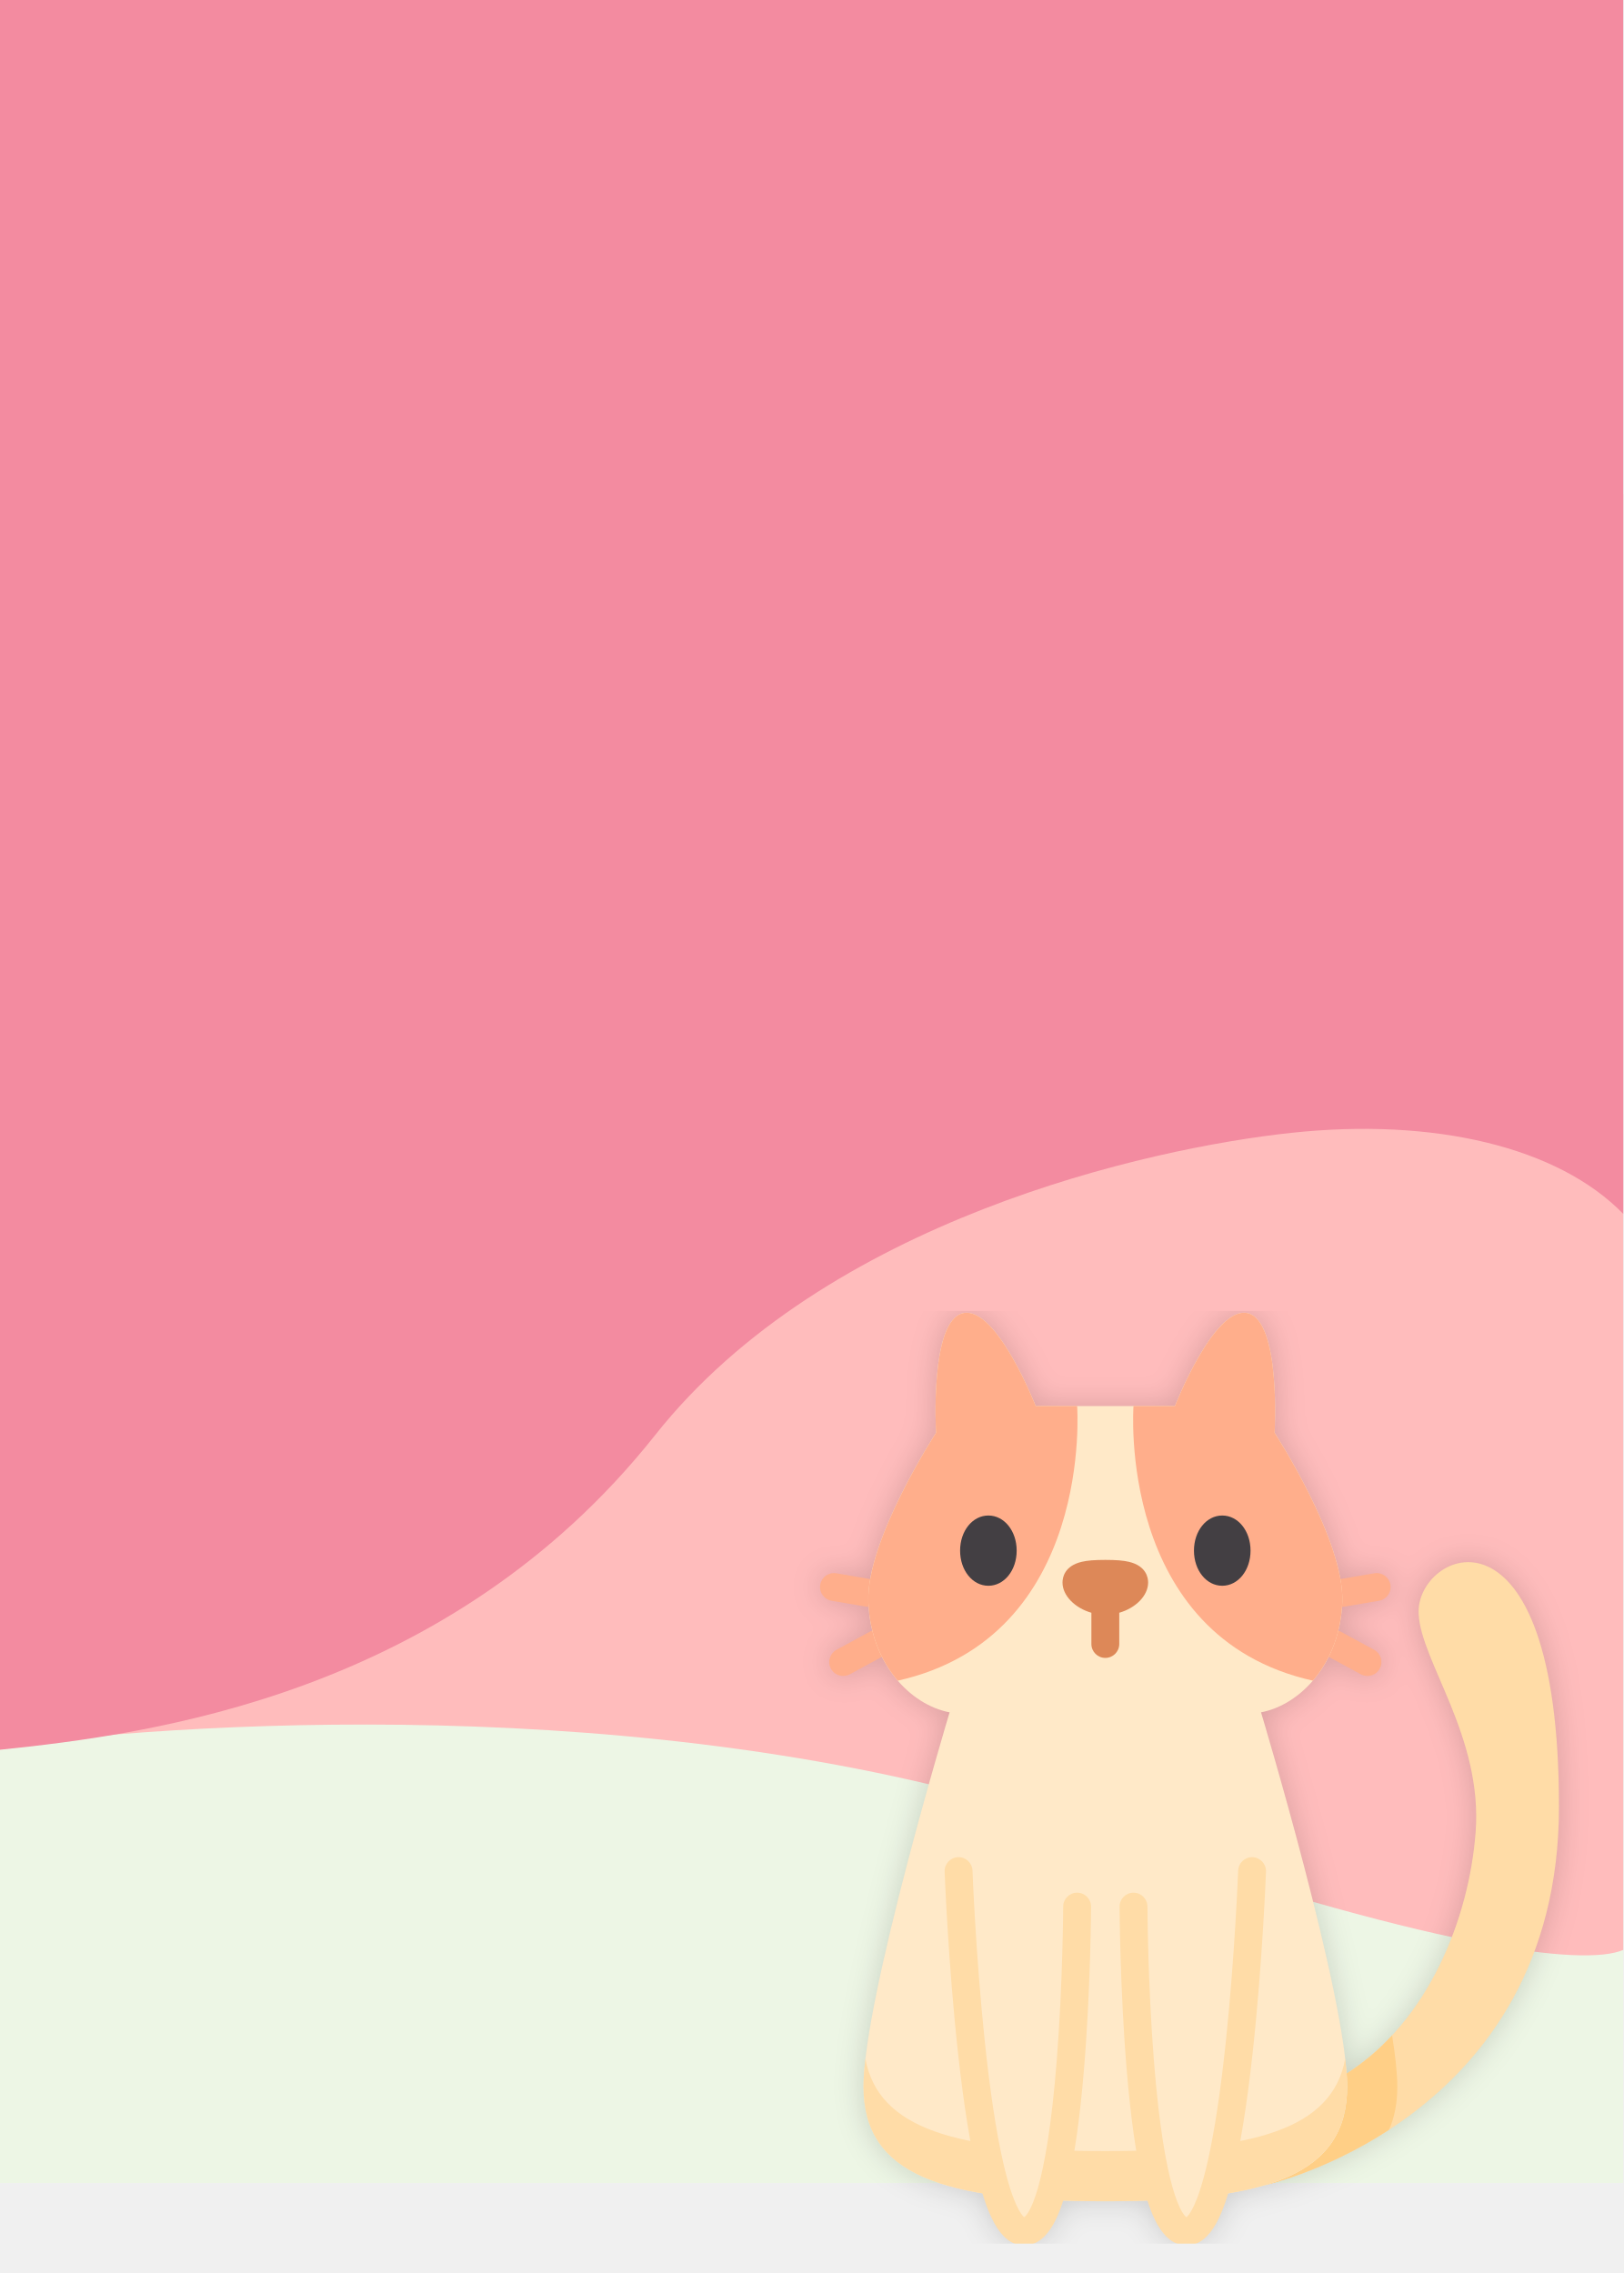
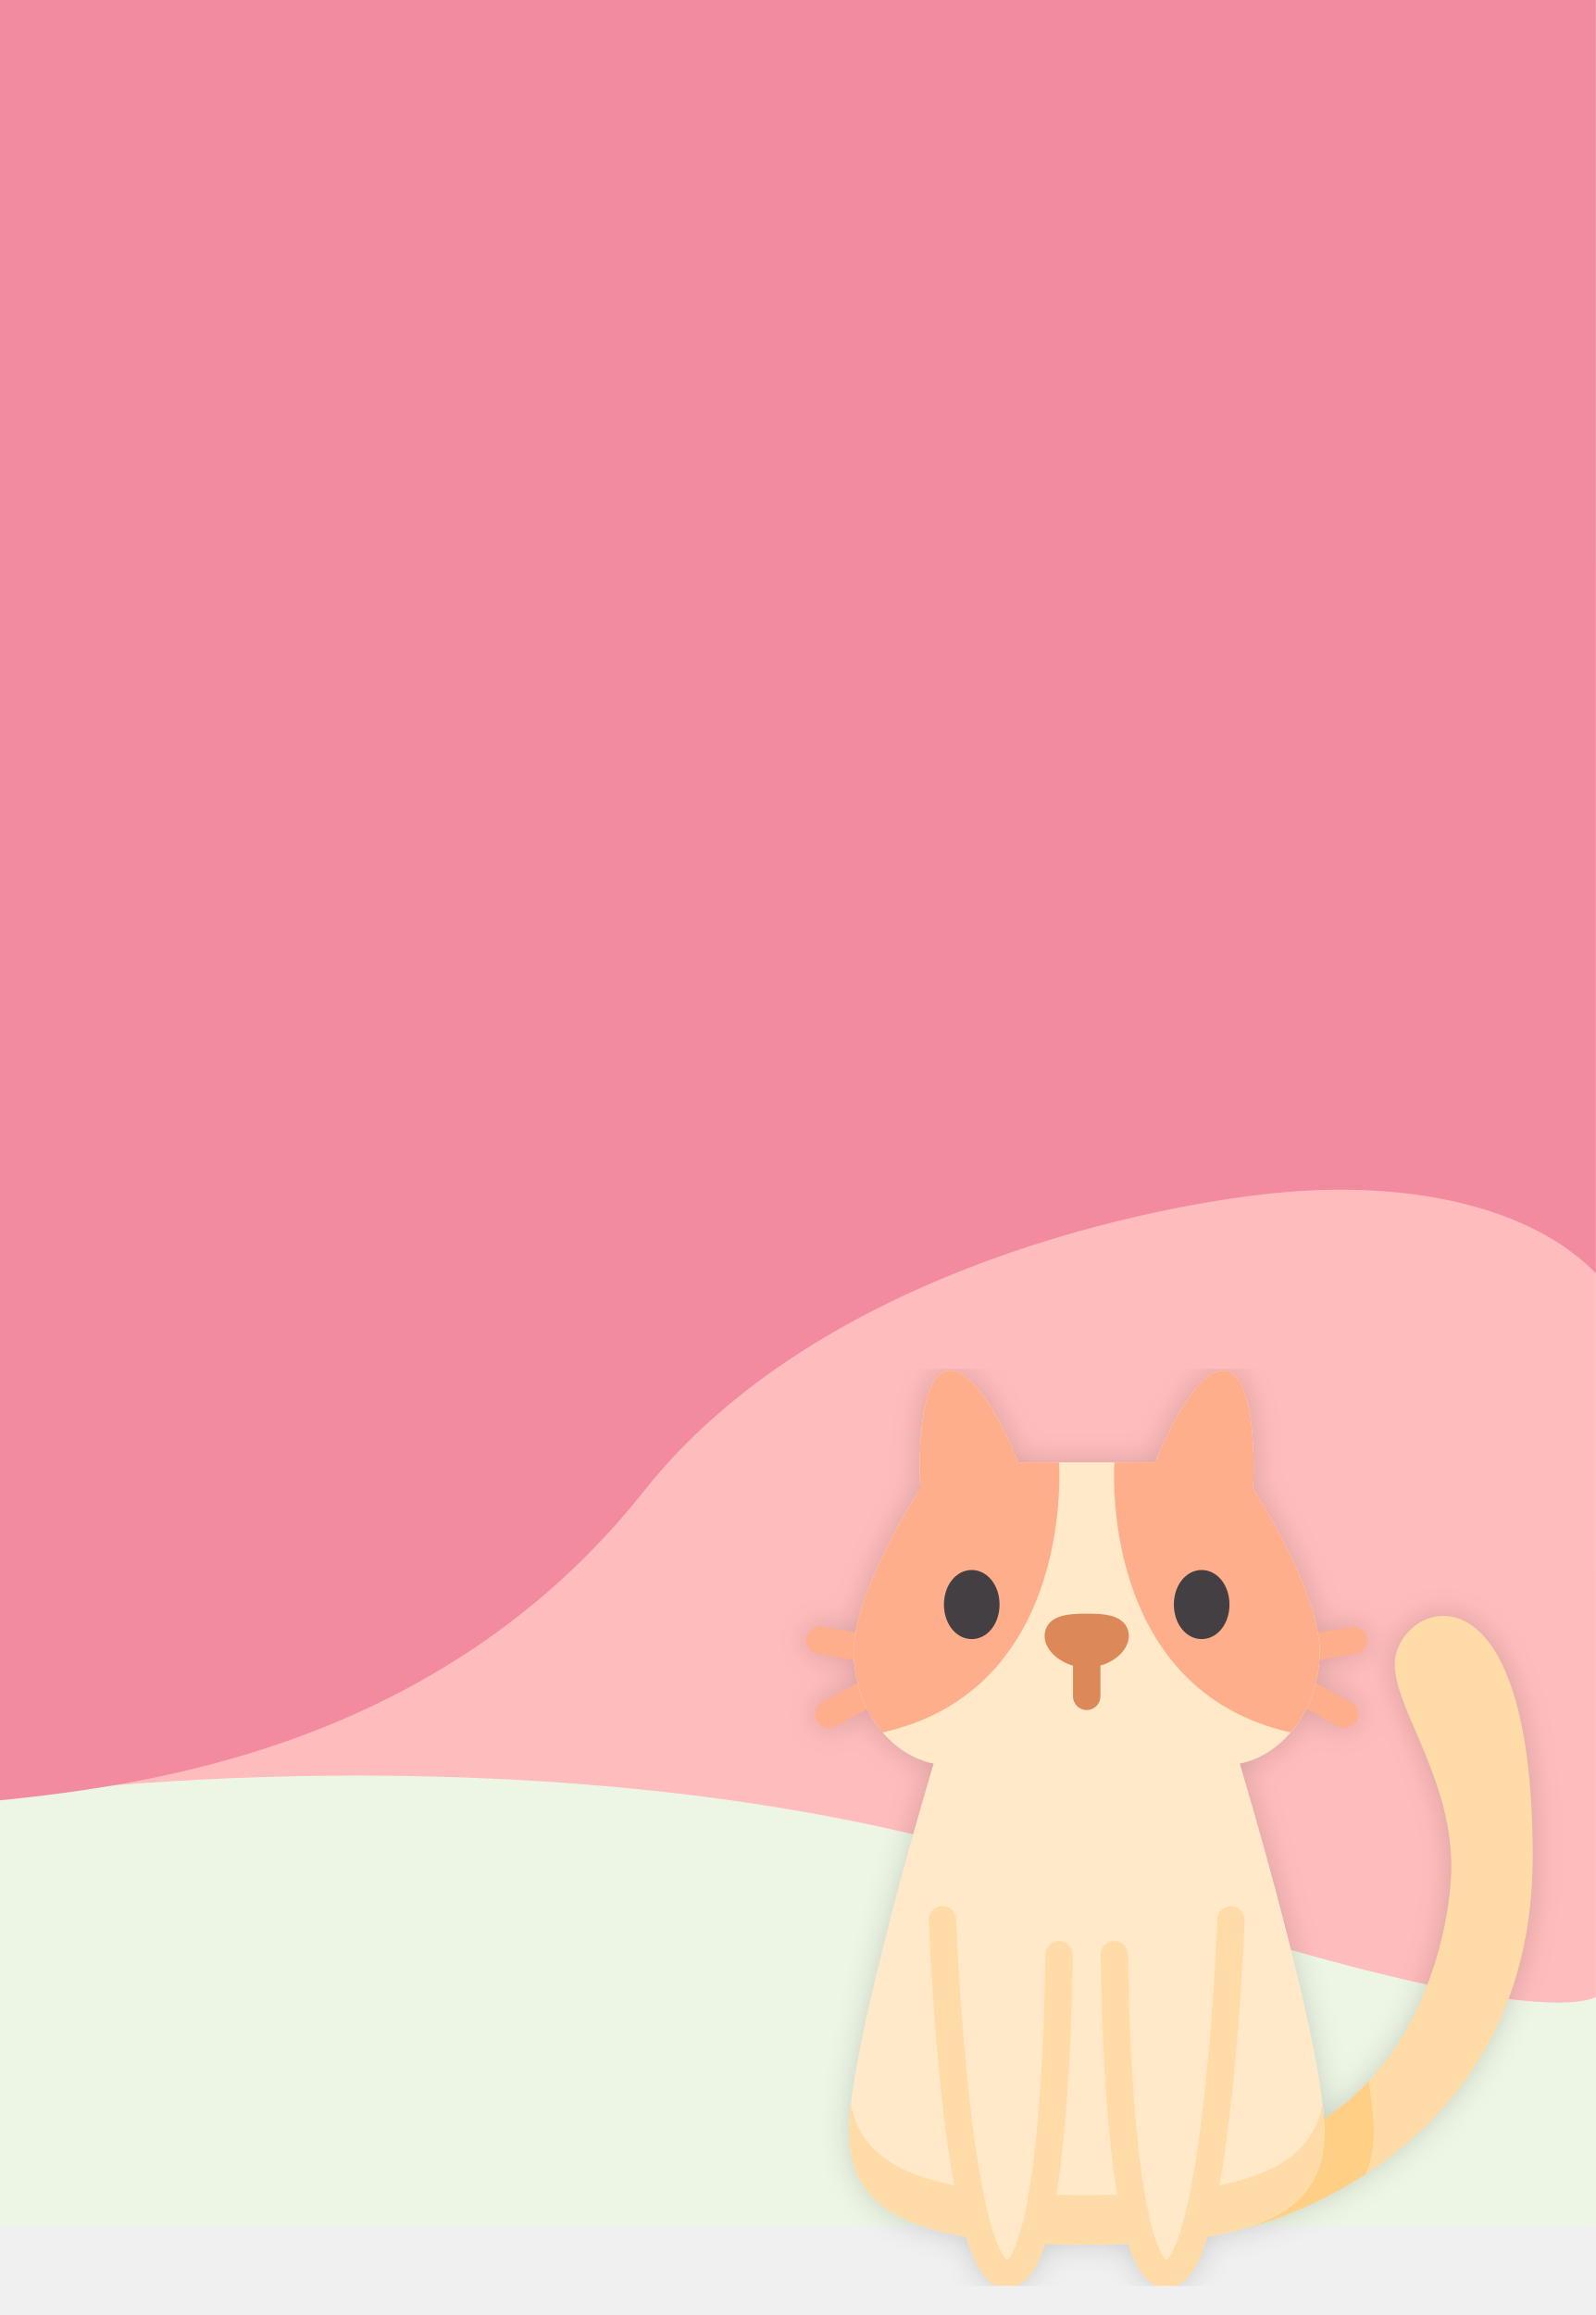
- <svg xmlns="http://www.w3.org/2000/svg" width="442" height="619" viewBox="0 0 442 619" fill="none">
-   <rect y="413.5" width="442" height="181" fill="#EDF6E5" />
-   <path d="M294.846 497.961C188.405 461.286 57.958 468.015 0 475.643V134.5H442V531.02C431.347 535.56 390.793 531.02 294.846 497.961Z" fill="#FFBCBC" />
-   <path d="M178.427 390.779C122.03 461.962 40.133 472.341 0 476.5V0H442V330.558C424.212 312.328 390.531 304.341 351.664 308.5C312.797 312.659 224.851 332.185 178.427 390.779Z" fill="#F38BA0" />
+ <svg xmlns="http://www.w3.org/2000/svg" width="442" height="641" viewBox="0 0 442 641" fill="none">
+   <rect y="435.5" width="442" height="181" fill="#EDF6E5" />
+   <path d="M294.846 519.961C188.405 483.286 57.958 490.015 0 497.643V156.5H442V553.02C431.347 557.56 390.793 553.02 294.846 519.961Z" fill="#FFBCBC" />
+   <path d="M178.427 412.779C122.03 483.962 40.133 494.341 0 498.5V0H442V352.558C424.212 334.328 390.531 326.341 351.664 330.5C312.797 334.659 224.851 354.185 178.427 412.779Z" fill="#F38BA0" />
  <g clip-path="url(#clip0)" filter="url(#filter0_d)">
-     <path d="M378.607 431.554C378.254 429.486 376.293 428.1 374.229 428.449L364.829 430.054C362.763 430.406 361.373 432.366 361.726 434.431C362.04 436.282 363.647 437.588 365.46 437.588C365.674 437.588 365.887 437.571 366.104 437.534L375.504 435.931C377.57 435.579 378.96 433.619 378.607 431.554V431.554Z" fill="#FFAE8B" />
-     <path d="M374.17 449.283L365.12 444.367C363.277 443.367 360.973 444.049 359.973 445.89C358.973 447.731 359.655 450.035 361.496 451.037L370.548 455.951C371.123 456.265 371.743 456.413 372.356 456.413C373.703 456.413 375.005 455.696 375.693 454.428C376.695 452.587 376.013 450.283 374.17 449.283Z" fill="#FFAE8B" />
-     <path d="M235.85 437.534C236.065 437.571 236.281 437.588 236.492 437.588C238.308 437.588 239.914 436.282 240.228 434.431C240.581 432.366 239.191 430.406 237.125 430.054L227.727 428.449C225.661 428.098 223.7 429.486 223.347 431.554C222.995 433.619 224.384 435.579 226.45 435.931L235.85 437.534Z" fill="#FFAE8B" />
-     <path d="M236.835 444.367L227.785 449.283C225.942 450.283 225.262 452.587 226.262 454.43C226.948 455.696 228.252 456.413 229.599 456.413C230.211 456.413 230.831 456.265 231.407 455.953L240.459 451.037C242.3 450.035 242.982 447.733 241.982 445.89C240.98 444.049 238.678 443.367 236.835 444.367Z" fill="#FFAE8B" />
-     <path d="M386.287 439.508C386.95 452.618 403.763 472.977 401.807 498.951C400.059 522.188 389.107 550.409 366.685 564.685C366.775 565.968 366.823 567.158 366.823 568.237C366.823 582.378 359.389 590.676 344.29 595.119C344.303 595.115 424.488 577.655 424.508 492.065C424.527 404.759 385.413 422.279 386.287 439.508V439.508Z" fill="#FFDCA7" />
-     <path d="M379.068 554.291C375.412 558.234 371.288 561.751 366.684 564.683C366.775 565.966 366.823 567.156 366.823 568.235C366.823 582.378 359.389 590.676 344.29 595.119C344.29 595.119 360.428 591.604 378.225 580.004C379.733 576.628 380.483 572.727 380.483 568.235C380.483 564.641 379.958 559.843 379.068 554.291V554.291Z" fill="#FFCF86" />
-     <path d="M319.932 382.909C319.932 382.909 330.546 355.711 339.64 357.593C348.863 359.5 347.072 390.182 347.072 390.182C347.072 390.182 366.121 419.42 365.505 436.239C364.889 453.056 354.078 464.274 343.379 466.321C343.379 466.321 366.823 544.149 366.823 568.237C366.823 592.323 345.266 599.462 300.978 599.462C256.688 599.462 235.131 592.323 235.131 568.237C235.131 544.149 258.576 466.321 258.576 466.321C247.879 464.274 237.065 453.056 236.449 436.239C235.833 419.42 254.882 390.182 254.882 390.182C254.882 390.182 253.091 359.5 262.314 357.593C271.406 355.711 282.022 382.909 282.022 382.909H319.932Z" fill="#FFE9C8" />
-     <path d="M300.978 585.802C260.657 585.802 239.181 579.882 235.655 560.648C235.319 563.536 235.131 566.102 235.131 568.237C235.131 592.323 256.686 599.462 300.976 599.462C345.266 599.462 366.823 592.321 366.823 568.237C366.823 566.102 366.635 563.536 366.3 560.648C362.773 579.882 341.297 585.802 300.978 585.802V585.802Z" fill="#FFDCA7" />
-     <path d="M262.314 357.593C253.092 359.5 254.882 390.182 254.882 390.182C254.882 390.182 235.833 419.42 236.449 436.239C236.775 445.132 239.953 452.457 244.456 457.691C298.015 445.713 293.3 382.909 293.3 382.909H282.022C282.022 382.909 271.406 355.711 262.314 357.593Z" fill="#FFAE8B" />
-     <path d="M339.641 357.593C348.861 359.5 347.073 390.182 347.073 390.182C347.073 390.182 366.122 419.42 365.506 436.239C365.18 445.132 362.002 452.457 357.498 457.691C303.94 445.713 308.652 382.909 308.652 382.909H319.933C319.933 382.909 330.546 355.711 339.641 357.593Z" fill="#FFAE8B" />
-     <path d="M269.137 412.716C264.818 412.716 261.434 416.917 261.434 422.281C261.434 427.645 264.818 431.846 269.137 431.846C273.455 431.846 276.838 427.645 276.838 422.281C276.838 416.917 273.455 412.716 269.137 412.716Z" fill="#433F43" />
-     <path d="M332.817 412.716C328.5 412.716 325.116 416.917 325.116 422.281C325.116 427.645 328.5 431.846 332.817 431.846C337.137 431.846 340.52 427.645 340.52 422.281C340.52 416.917 337.137 412.716 332.817 412.716Z" fill="#433F43" />
-     <path d="M312.634 430.961C312.634 429.639 312.125 426.444 307.412 425.327C305.863 424.961 303.939 424.804 300.978 424.804C298.013 424.804 296.091 424.961 294.544 425.327C289.829 426.444 289.32 429.639 289.32 430.961C289.32 434.569 292.752 437.924 297.184 439.195V447.702C297.184 449.797 298.881 451.496 300.978 451.496C303.073 451.496 304.772 449.797 304.772 447.702V439.195C309.202 437.924 312.634 434.569 312.634 430.961Z" fill="#DD8858" />
-     <path d="M261.016 509.557C261.016 509.557 264.715 607.706 278.84 607.706C292.965 607.706 293.3 519.223 293.3 519.223" fill="#FFE9C8" />
-     <path d="M340.939 509.557C340.939 509.557 337.239 607.706 323.114 607.706C308.989 607.706 308.652 519.223 308.652 519.223" fill="#FFE9C8" />
-     <path d="M278.84 611.5C271.92 611.5 268.565 601.774 266.418 593.302C264.31 584.992 262.44 573.466 260.858 559.044C258.184 534.654 257.233 509.946 257.223 509.698C257.144 507.605 258.777 505.844 260.872 505.764C262.965 505.673 264.728 507.319 264.808 509.413C264.816 509.642 265.697 532.517 268.145 555.814C269.573 569.412 271.245 580.473 273.115 588.69C275.817 600.563 278.202 603.266 278.886 603.82C279.915 603.057 284.888 597.522 287.758 561.021C289.409 540.022 289.506 519.415 289.506 519.207C289.514 517.116 291.211 515.428 293.3 515.428H293.316C295.411 515.436 297.102 517.142 297.095 519.236C297.095 519.459 296.99 541.764 295.149 563.78C294.058 576.818 292.575 587.248 290.744 594.776C288.998 601.956 285.865 611.5 278.84 611.5Z" fill="#FFDCA7" />
-     <path d="M323.115 611.5C316.09 611.5 312.956 601.956 311.208 594.778C309.377 587.248 307.897 576.82 306.805 563.78C304.965 541.764 304.86 519.459 304.858 519.237C304.85 517.142 306.542 515.436 308.639 515.429H308.652C310.741 515.429 312.439 517.117 312.447 519.209C312.449 519.415 312.545 540.059 314.198 561.058C317.068 597.526 322.039 603.057 323.068 603.823C323.752 603.266 326.138 600.565 328.839 588.69C330.709 580.475 332.381 569.414 333.81 555.814C336.257 532.517 337.139 509.642 337.147 509.414C337.226 507.319 339.003 505.677 341.082 505.765C343.175 505.844 344.809 507.606 344.731 509.7C344.722 509.946 343.77 534.654 341.096 559.046C339.515 573.466 337.645 584.992 335.536 593.304C333.389 601.774 330.035 611.5 323.115 611.5Z" fill="#FFDCA7" />
+     <path d="M378.607 453.554C378.254 451.486 376.293 450.1 374.229 450.449L364.829 452.054C362.763 452.406 361.373 454.366 361.726 456.431C362.04 458.282 363.647 459.588 365.46 459.588C365.674 459.588 365.887 459.571 366.104 459.534L375.504 457.931C377.57 457.579 378.96 455.619 378.607 453.554Z" fill="#FFAE8B" />
+     <path d="M374.17 471.283L365.12 466.367C363.277 465.367 360.973 466.049 359.973 467.89C358.973 469.731 359.655 472.035 361.496 473.037L370.548 477.951C371.123 478.265 371.743 478.413 372.356 478.413C373.703 478.413 375.005 477.696 375.693 476.428C376.695 474.587 376.013 472.283 374.17 471.283Z" fill="#FFAE8B" />
+     <path d="M235.85 459.534C236.065 459.571 236.281 459.588 236.492 459.588C238.308 459.588 239.914 458.282 240.228 456.431C240.581 454.366 239.191 452.406 237.125 452.054L227.727 450.449C225.661 450.098 223.7 451.486 223.347 453.554C222.995 455.619 224.384 457.579 226.45 457.931L235.85 459.534Z" fill="#FFAE8B" />
+     <path d="M236.835 466.367L227.785 471.283C225.942 472.283 225.262 474.587 226.262 476.43C226.948 477.696 228.252 478.413 229.599 478.413C230.211 478.413 230.831 478.265 231.407 477.953L240.459 473.037C242.3 472.035 242.982 469.733 241.982 467.89C240.98 466.049 238.678 465.367 236.835 466.367Z" fill="#FFAE8B" />
+     <path d="M386.287 461.508C386.95 474.618 403.763 494.977 401.807 520.951C400.059 544.188 389.107 572.409 366.685 586.685C366.775 587.968 366.823 589.158 366.823 590.237C366.823 604.378 359.389 612.676 344.29 617.119C344.303 617.115 424.488 599.655 424.508 514.065C424.527 426.759 385.413 444.279 386.287 461.508Z" fill="#FFDCA7" />
+     <path d="M379.068 576.291C375.412 580.234 371.288 583.751 366.684 586.683C366.775 587.966 366.823 589.156 366.823 590.235C366.823 604.378 359.389 612.676 344.29 617.119C344.29 617.119 360.428 613.604 378.225 602.004C379.733 598.628 380.483 594.727 380.483 590.235C380.483 586.641 379.958 581.843 379.068 576.291Z" fill="#FFCF86" />
+     <path d="M319.932 404.909C319.932 404.909 330.546 377.711 339.64 379.593C348.863 381.5 347.072 412.182 347.072 412.182C347.072 412.182 366.121 441.42 365.505 458.239C364.889 475.056 354.078 486.274 343.379 488.321C343.379 488.321 366.823 566.149 366.823 590.237C366.823 614.323 345.266 621.462 300.978 621.462C256.688 621.462 235.131 614.323 235.131 590.237C235.131 566.149 258.576 488.321 258.576 488.321C247.879 486.274 237.065 475.056 236.449 458.239C235.833 441.42 254.882 412.182 254.882 412.182C254.882 412.182 253.091 381.5 262.314 379.593C271.406 377.711 282.022 404.909 282.022 404.909H319.932Z" fill="#FFE9C8" />
+     <path d="M300.978 607.802C260.657 607.802 239.181 601.882 235.655 582.648C235.319 585.536 235.131 588.102 235.131 590.237C235.131 614.323 256.686 621.462 300.976 621.462C345.266 621.462 366.823 614.321 366.823 590.237C366.823 588.102 366.635 585.536 366.3 582.648C362.773 601.882 341.297 607.802 300.978 607.802Z" fill="#FFDCA7" />
+     <path d="M262.314 379.593C253.092 381.5 254.882 412.182 254.882 412.182C254.882 412.182 235.833 441.42 236.449 458.239C236.775 467.132 239.953 474.457 244.456 479.691C298.015 467.713 293.3 404.909 293.3 404.909H282.022C282.022 404.909 271.406 377.711 262.314 379.593Z" fill="#FFAE8B" />
+     <path d="M339.641 379.593C348.861 381.5 347.073 412.182 347.073 412.182C347.073 412.182 366.122 441.42 365.506 458.239C365.18 467.132 362.002 474.457 357.498 479.691C303.94 467.713 308.652 404.909 308.652 404.909H319.933C319.933 404.909 330.546 377.711 339.641 379.593Z" fill="#FFAE8B" />
+     <path d="M269.137 434.716C264.818 434.716 261.434 438.917 261.434 444.281C261.434 449.645 264.818 453.846 269.137 453.846C273.455 453.846 276.838 449.645 276.838 444.281C276.838 438.917 273.455 434.716 269.137 434.716Z" fill="#433F43" />
+     <path d="M332.817 434.716C328.5 434.716 325.116 438.917 325.116 444.281C325.116 449.645 328.5 453.846 332.817 453.846C337.137 453.846 340.52 449.645 340.52 444.281C340.52 438.917 337.137 434.716 332.817 434.716Z" fill="#433F43" />
+     <path d="M312.634 452.961C312.634 451.639 312.125 448.444 307.412 447.327C305.863 446.961 303.939 446.804 300.978 446.804C298.013 446.804 296.091 446.961 294.544 447.327C289.829 448.444 289.32 451.639 289.32 452.961C289.32 456.569 292.752 459.924 297.184 461.195V469.702C297.184 471.797 298.881 473.496 300.978 473.496C303.073 473.496 304.772 471.797 304.772 469.702V461.195C309.202 459.924 312.634 456.569 312.634 452.961Z" fill="#DD8858" />
+     <path d="M261.016 531.557C261.016 531.557 264.715 629.706 278.84 629.706C292.965 629.706 293.3 541.223 293.3 541.223" fill="#FFE9C8" />
+     <path d="M340.939 531.557C340.939 531.557 337.239 629.706 323.114 629.706C308.989 629.706 308.652 541.223 308.652 541.223" fill="#FFE9C8" />
+     <path d="M278.84 633.5C271.92 633.5 268.565 623.774 266.418 615.302C264.31 606.992 262.44 595.466 260.858 581.044C258.184 556.654 257.233 531.946 257.223 531.698C257.144 529.605 258.777 527.844 260.872 527.764C262.965 527.673 264.728 529.319 264.808 531.413C264.816 531.642 265.697 554.517 268.145 577.814C269.573 591.412 271.245 602.473 273.115 610.69C275.817 622.563 278.202 625.266 278.886 625.82C279.915 625.057 284.888 619.522 287.758 583.021C289.409 562.022 289.506 541.415 289.506 541.207C289.514 539.116 291.211 537.428 293.3 537.428H293.316C295.411 537.436 297.102 539.142 297.095 541.236C297.095 541.459 296.99 563.764 295.149 585.78C294.058 598.818 292.575 609.248 290.744 616.776C288.998 623.956 285.865 633.5 278.84 633.5Z" fill="#FFDCA7" />
+     <path d="M323.115 633.5C316.09 633.5 312.956 623.956 311.208 616.778C309.377 609.248 307.897 598.82 306.805 585.78C304.965 563.764 304.86 541.459 304.858 541.237C304.85 539.142 306.542 537.436 308.639 537.429H308.652C310.741 537.429 312.439 539.117 312.447 541.209C312.449 541.415 312.545 562.059 314.198 583.058C317.068 619.526 322.039 625.057 323.068 625.823C323.752 625.266 326.138 622.565 328.839 610.69C330.709 602.475 332.381 591.414 333.81 577.814C336.257 554.517 337.139 531.642 337.147 531.414C337.226 529.319 339.003 527.677 341.082 527.765C343.175 527.844 344.809 529.606 344.731 531.7C344.722 531.946 343.77 556.654 341.096 581.046C339.515 595.466 337.645 606.992 335.536 615.304C333.389 623.774 330.035 633.5 323.115 633.5Z" fill="#FFDCA7" />
  </g>
  <defs>
-     <filter id="filter0_d" x="189" y="349" width="261" height="270" filterUnits="userSpaceOnUse" color-interpolation-filters="sRGB">
+     <filter id="filter0_d" x="189" y="371" width="261" height="270" filterUnits="userSpaceOnUse" color-interpolation-filters="sRGB">
      <feFlood flood-opacity="0" result="BackgroundImageFix" />
      <feColorMatrix in="SourceAlpha" type="matrix" values="0 0 0 0 0 0 0 0 0 0 0 0 0 0 0 0 0 0 127 0" />
      <feOffset />
      <feGaussianBlur stdDeviation="4" />
      <feColorMatrix type="matrix" values="0 0 0 0 0 0 0 0 0 0 0 0 0 0 0 0 0 0 0.15 0" />
      <feBlend mode="normal" in2="BackgroundImageFix" result="effect1_dropShadow" />
      <feBlend mode="normal" in="SourceGraphic" in2="effect1_dropShadow" result="shape" />
    </filter>
    <clipPath id="clip0">
-       <rect width="245" height="254" fill="white" transform="translate(197 357)" />
+       <rect width="245" height="254" fill="white" transform="translate(197 379)" />
    </clipPath>
  </defs>
</svg>
